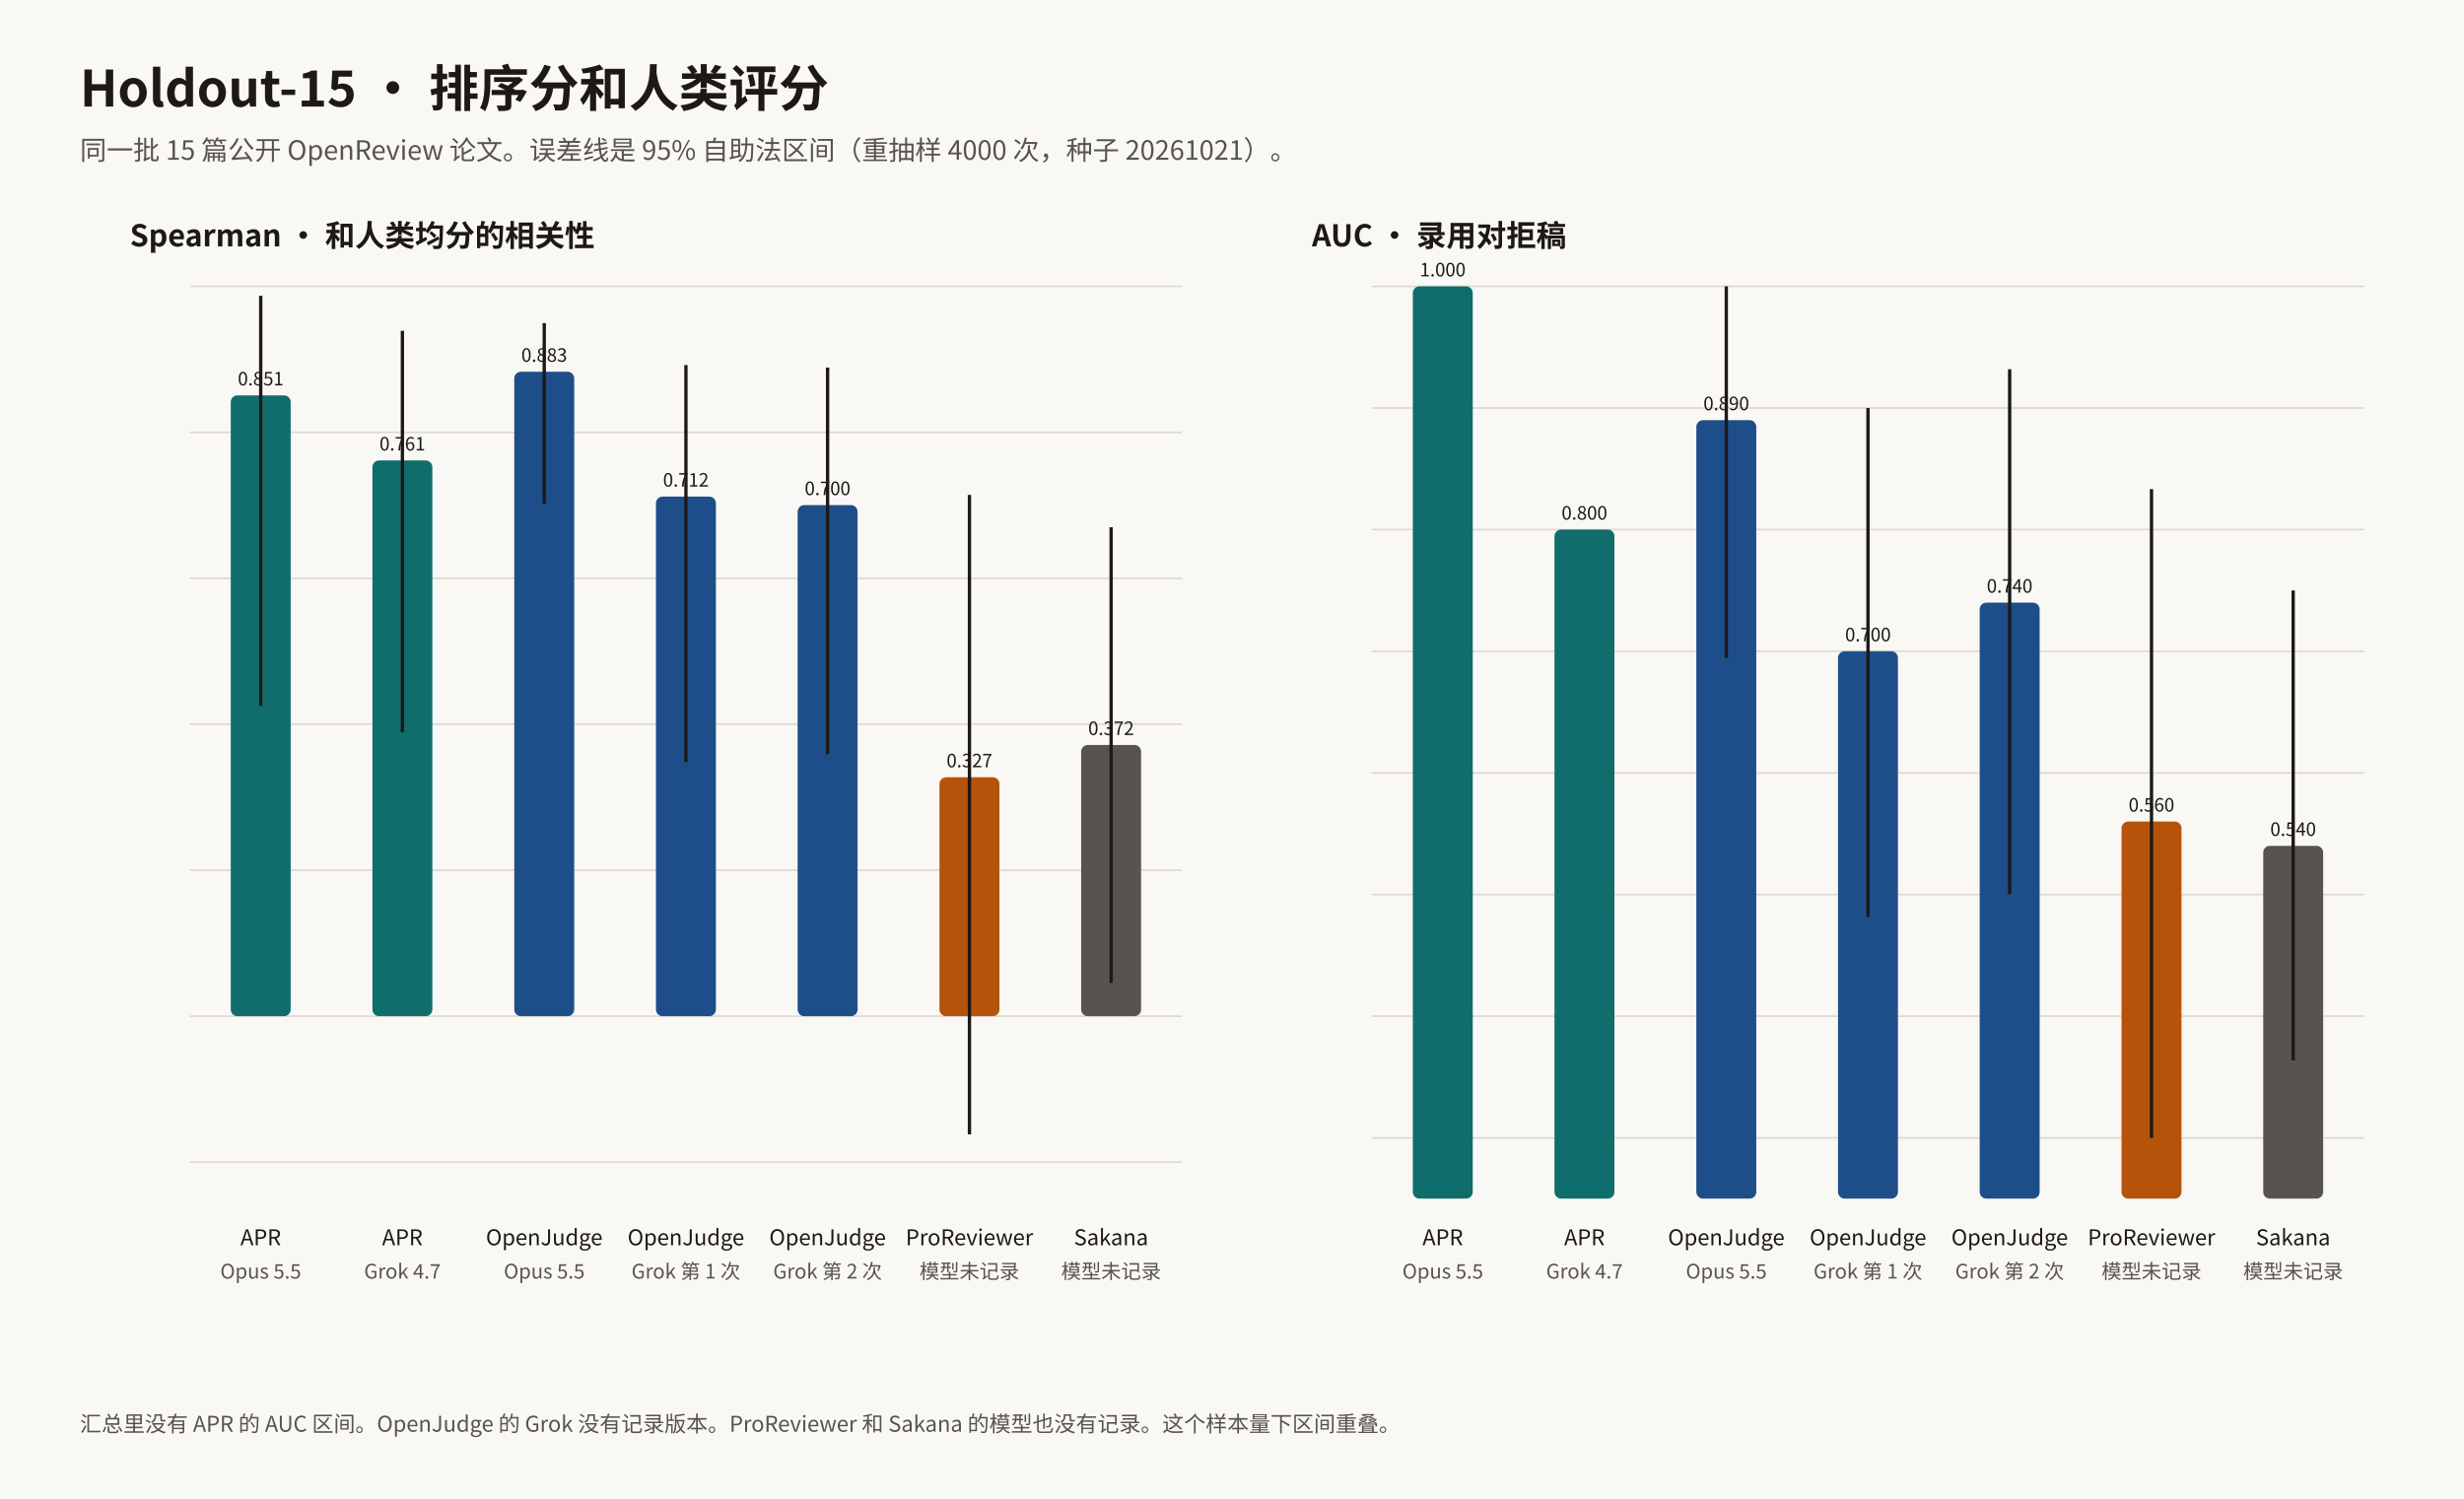
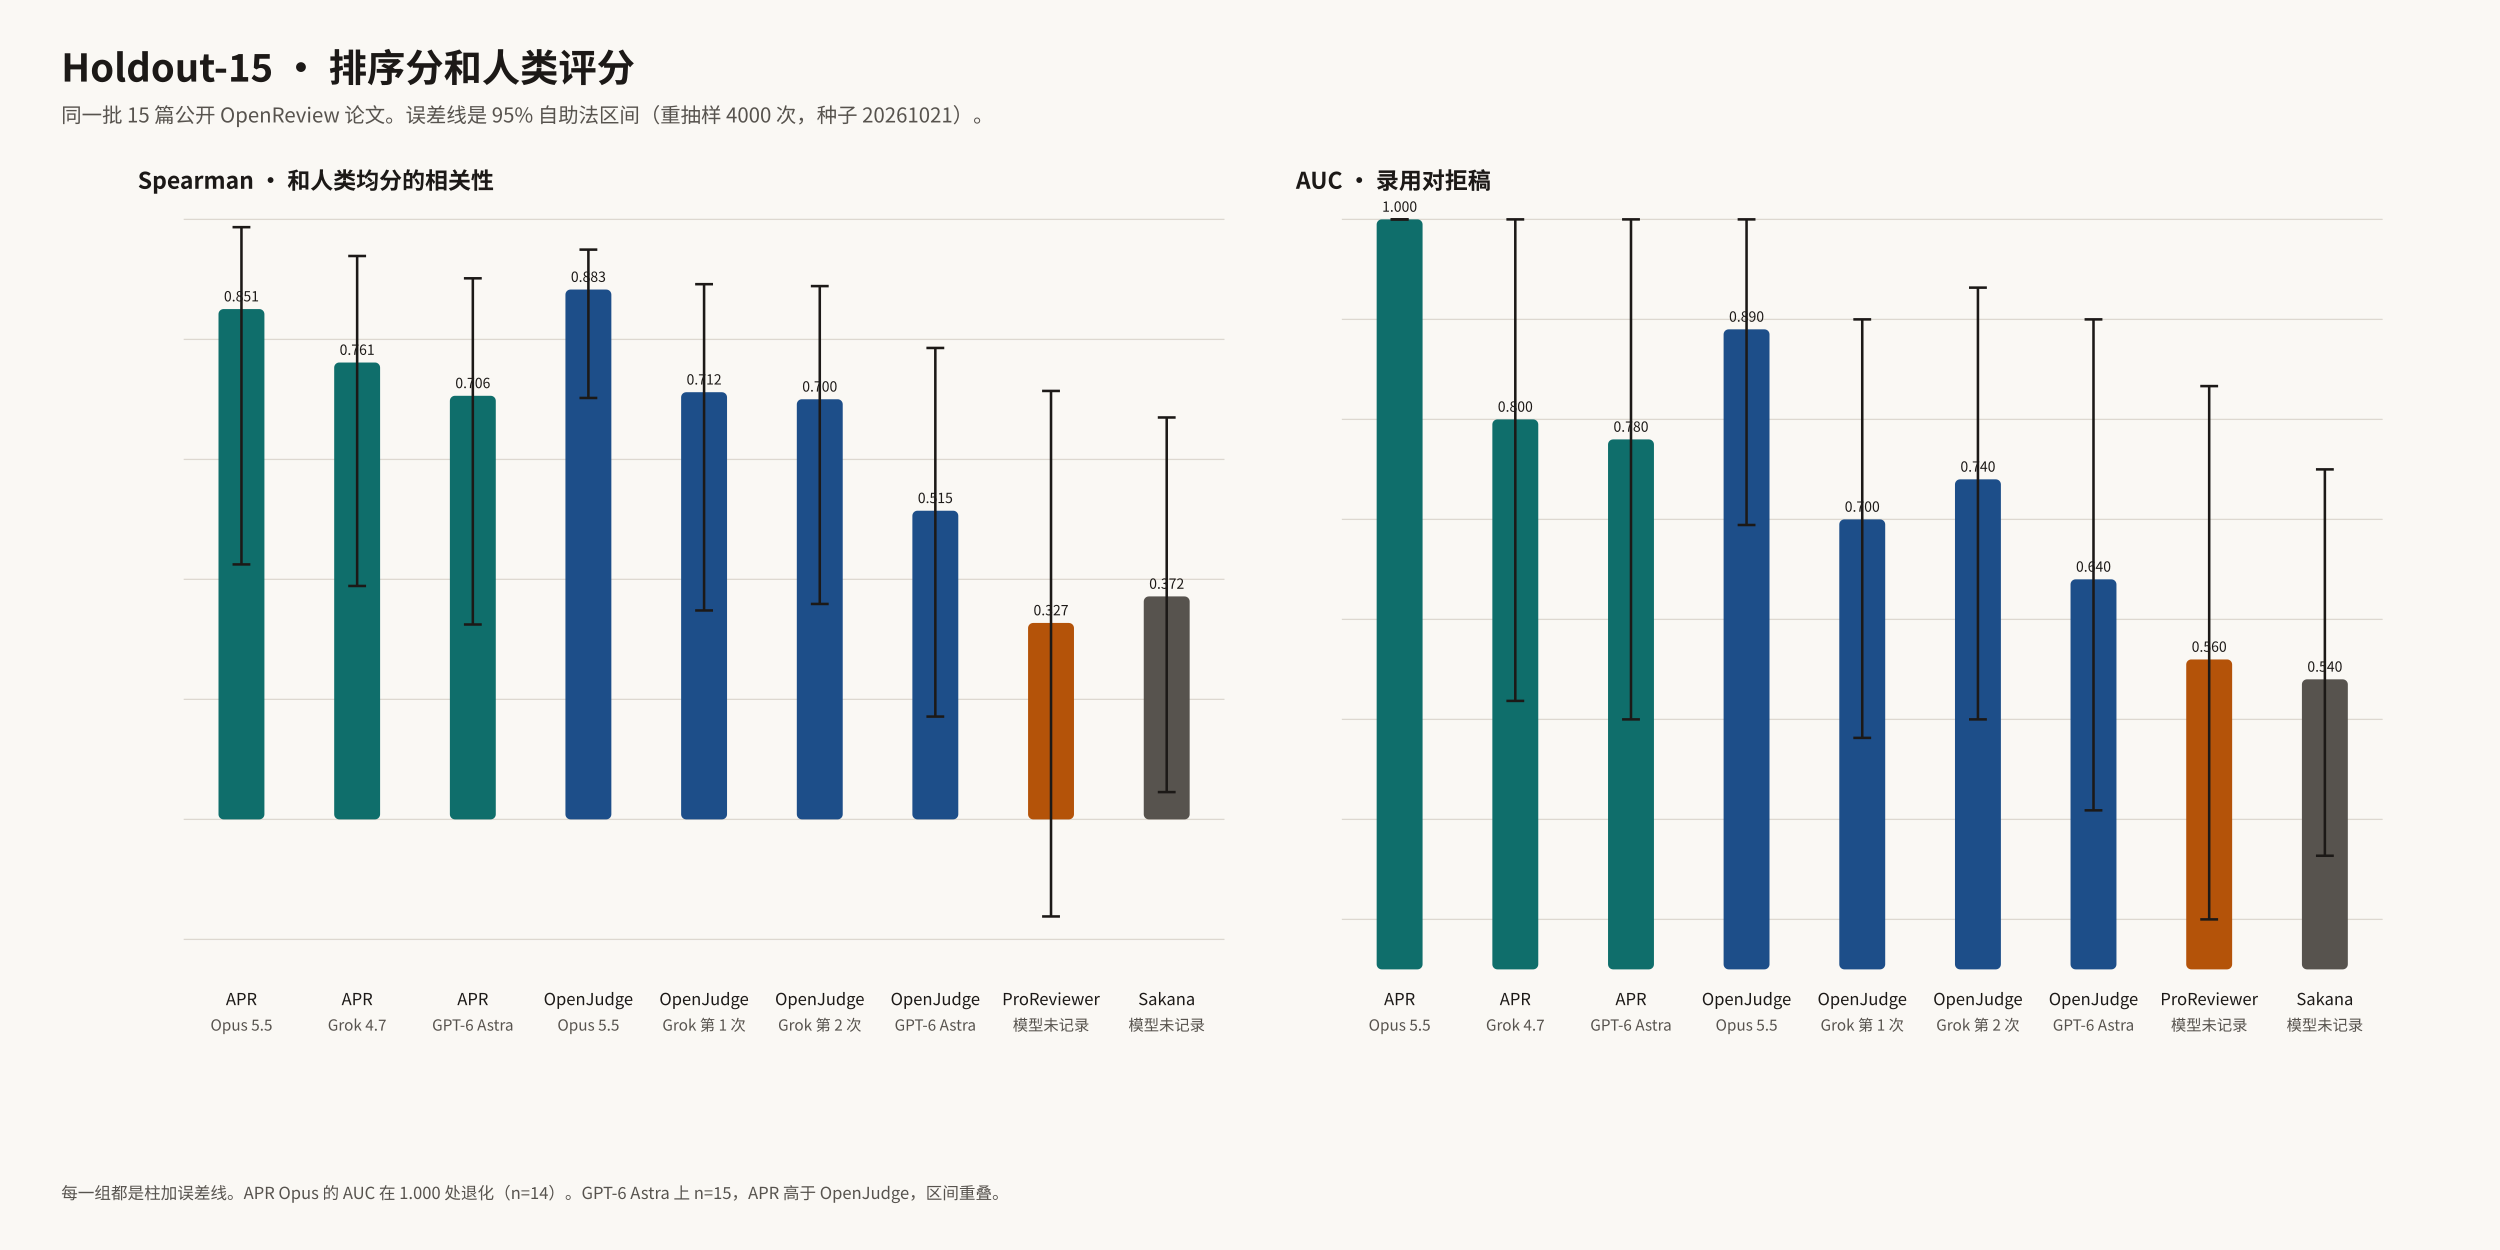
- <svg xmlns="http://www.w3.org/2000/svg" width="1480" height="900" viewBox="0 0 1480 900">
+ <svg xmlns="http://www.w3.org/2000/svg" width="1960" height="980" viewBox="0 0 1960 980">
  <rect width="100%" height="100%" fill="#faf8f4" />
  <text x="48" y="64" font-family="WenQuanYi Micro Hei, Noto Sans CJK SC, sans-serif" font-size="30" font-weight="700" fill="#1c1917">Holdout-15 · 排序分和人类评分</text>
  <text x="48" y="96" font-family="WenQuanYi Micro Hei, Noto Sans CJK SC, sans-serif" font-size="16" fill="#57534e">同一批 15 篇公开 OpenReview 论文。误差线是 95% 自助法区间（重抽样 4000 次，种子 20261021）。</text>
-   <text x="78" y="148" font-family="WenQuanYi Micro Hei, Noto Sans CJK SC, sans-serif" font-size="18" font-weight="600" fill="#1c1917">Spearman · 和人类均分的相关性</text>
-   <line x1="114" y1="698.1" x2="710" y2="698.1" stroke="#ddd8d0" />
-   <line x1="114" y1="610.4" x2="710" y2="610.4" stroke="#ddd8d0" />
-   <line x1="114" y1="522.7" x2="710" y2="522.7" stroke="#ddd8d0" />
-   <line x1="114" y1="435.0" x2="710" y2="435.0" stroke="#ddd8d0" />
-   <line x1="114" y1="347.4" x2="710" y2="347.4" stroke="#ddd8d0" />
-   <line x1="114" y1="259.7" x2="710" y2="259.7" stroke="#ddd8d0" />
-   <line x1="114" y1="172.0" x2="710" y2="172.0" stroke="#ddd8d0" />
-   <rect x="138.6" y="237.5" width="36" height="372.9" rx="4" fill="#0f6e6b" />
-   <line x1="156.6" y1="424.1" x2="156.6" y2="177.7" stroke="#1c1917" stroke-width="2" />
-   <text x="156.6" y="231.5" text-anchor="middle" font-family="WenQuanYi Micro Hei, Noto Sans CJK SC, sans-serif" font-size="11" fill="#1c1917">0.851</text>
-   <text x="156.6" y="748" text-anchor="middle" font-family="WenQuanYi Micro Hei, Noto Sans CJK SC, sans-serif" font-size="13" fill="#1c1917">APR</text>
-   <text x="156.6" y="768" text-anchor="middle" font-family="WenQuanYi Micro Hei, Noto Sans CJK SC, sans-serif" font-size="12" fill="#57534e">Opus 5.5</text>
-   <rect x="223.7" y="276.6" width="36" height="333.8" rx="4" fill="#0f6e6b" />
-   <line x1="241.7" y1="439.9" x2="241.7" y2="198.7" stroke="#1c1917" stroke-width="2" />
-   <text x="241.7" y="270.6" text-anchor="middle" font-family="WenQuanYi Micro Hei, Noto Sans CJK SC, sans-serif" font-size="11" fill="#1c1917">0.761</text>
-   <text x="241.7" y="748" text-anchor="middle" font-family="WenQuanYi Micro Hei, Noto Sans CJK SC, sans-serif" font-size="13" fill="#1c1917">APR</text>
-   <text x="241.7" y="768" text-anchor="middle" font-family="WenQuanYi Micro Hei, Noto Sans CJK SC, sans-serif" font-size="12" fill="#57534e">Grok 4.7</text>
-   <rect x="308.9" y="223.3" width="36" height="387.1" rx="4" fill="#1d4e89" />
-   <line x1="326.9" y1="302.5" x2="326.9" y2="194.1" stroke="#1c1917" stroke-width="2" />
-   <text x="326.9" y="217.3" text-anchor="middle" font-family="WenQuanYi Micro Hei, Noto Sans CJK SC, sans-serif" font-size="11" fill="#1c1917">0.883</text>
-   <text x="326.9" y="748" text-anchor="middle" font-family="WenQuanYi Micro Hei, Noto Sans CJK SC, sans-serif" font-size="13" fill="#1c1917">OpenJudge</text>
-   <text x="326.9" y="768" text-anchor="middle" font-family="WenQuanYi Micro Hei, Noto Sans CJK SC, sans-serif" font-size="12" fill="#57534e">Opus 5.5</text>
-   <rect x="394.0" y="298.3" width="36" height="312.1" rx="4" fill="#1d4e89" />
-   <line x1="412.0" y1="457.8" x2="412.0" y2="219.3" stroke="#1c1917" stroke-width="2" />
-   <text x="412.0" y="292.3" text-anchor="middle" font-family="WenQuanYi Micro Hei, Noto Sans CJK SC, sans-serif" font-size="11" fill="#1c1917">0.712</text>
-   <text x="412.0" y="748" text-anchor="middle" font-family="WenQuanYi Micro Hei, Noto Sans CJK SC, sans-serif" font-size="13" fill="#1c1917">OpenJudge</text>
-   <text x="412.0" y="768" text-anchor="middle" font-family="WenQuanYi Micro Hei, Noto Sans CJK SC, sans-serif" font-size="12" fill="#57534e">Grok 第 1 次</text>
-   <rect x="479.1" y="303.4" width="36" height="307.0" rx="4" fill="#1d4e89" />
-   <line x1="497.1" y1="453.0" x2="497.1" y2="220.8" stroke="#1c1917" stroke-width="2" />
-   <text x="497.1" y="297.4" text-anchor="middle" font-family="WenQuanYi Micro Hei, Noto Sans CJK SC, sans-serif" font-size="11" fill="#1c1917">0.700</text>
-   <text x="497.1" y="748" text-anchor="middle" font-family="WenQuanYi Micro Hei, Noto Sans CJK SC, sans-serif" font-size="13" fill="#1c1917">OpenJudge</text>
-   <text x="497.1" y="768" text-anchor="middle" font-family="WenQuanYi Micro Hei, Noto Sans CJK SC, sans-serif" font-size="12" fill="#57534e">Grok 第 2 次</text>
-   <rect x="564.3" y="466.9" width="36" height="143.5" rx="4" fill="#b45309" />
-   <line x1="582.3" y1="681.4" x2="582.3" y2="297.3" stroke="#1c1917" stroke-width="2" />
-   <text x="582.3" y="460.9" text-anchor="middle" font-family="WenQuanYi Micro Hei, Noto Sans CJK SC, sans-serif" font-size="11" fill="#1c1917">0.327</text>
-   <text x="582.3" y="748" text-anchor="middle" font-family="WenQuanYi Micro Hei, Noto Sans CJK SC, sans-serif" font-size="13" fill="#1c1917">ProReviewer</text>
-   <text x="582.3" y="768" text-anchor="middle" font-family="WenQuanYi Micro Hei, Noto Sans CJK SC, sans-serif" font-size="12" fill="#57534e">模型未记录</text>
-   <rect x="649.4" y="447.5" width="36" height="162.9" rx="4" fill="#57534e" />
-   <line x1="667.4" y1="590.4" x2="667.4" y2="316.7" stroke="#1c1917" stroke-width="2" />
-   <text x="667.4" y="441.5" text-anchor="middle" font-family="WenQuanYi Micro Hei, Noto Sans CJK SC, sans-serif" font-size="11" fill="#1c1917">0.372</text>
-   <text x="667.4" y="748" text-anchor="middle" font-family="WenQuanYi Micro Hei, Noto Sans CJK SC, sans-serif" font-size="13" fill="#1c1917">Sakana</text>
-   <text x="667.4" y="768" text-anchor="middle" font-family="WenQuanYi Micro Hei, Noto Sans CJK SC, sans-serif" font-size="12" fill="#57534e">模型未记录</text>
-   <text x="788" y="148" font-family="WenQuanYi Micro Hei, Noto Sans CJK SC, sans-serif" font-size="18" font-weight="600" fill="#1c1917">AUC · 录用对拒稿</text>
-   <line x1="824" y1="683.5" x2="1420" y2="683.5" stroke="#ddd8d0" />
-   <line x1="824" y1="610.4" x2="1420" y2="610.4" stroke="#ddd8d0" />
-   <line x1="824" y1="537.3" x2="1420" y2="537.3" stroke="#ddd8d0" />
-   <line x1="824" y1="464.3" x2="1420" y2="464.3" stroke="#ddd8d0" />
-   <line x1="824" y1="391.2" x2="1420" y2="391.2" stroke="#ddd8d0" />
-   <line x1="824" y1="318.1" x2="1420" y2="318.1" stroke="#ddd8d0" />
-   <line x1="824" y1="245.1" x2="1420" y2="245.1" stroke="#ddd8d0" />
-   <line x1="824" y1="172.0" x2="1420" y2="172.0" stroke="#ddd8d0" />
-   <rect x="848.6" y="172.0" width="36" height="548.0" rx="4" fill="#0f6e6b" />
-   <text x="866.6" y="166.0" text-anchor="middle" font-family="WenQuanYi Micro Hei, Noto Sans CJK SC, sans-serif" font-size="11" fill="#1c1917">1.000</text>
-   <text x="866.6" y="748" text-anchor="middle" font-family="WenQuanYi Micro Hei, Noto Sans CJK SC, sans-serif" font-size="13" fill="#1c1917">APR</text>
-   <text x="866.6" y="768" text-anchor="middle" font-family="WenQuanYi Micro Hei, Noto Sans CJK SC, sans-serif" font-size="12" fill="#57534e">Opus 5.5</text>
-   <rect x="933.7" y="318.1" width="36" height="401.9" rx="4" fill="#0f6e6b" />
-   <text x="951.7" y="312.1" text-anchor="middle" font-family="WenQuanYi Micro Hei, Noto Sans CJK SC, sans-serif" font-size="11" fill="#1c1917">0.800</text>
-   <text x="951.7" y="748" text-anchor="middle" font-family="WenQuanYi Micro Hei, Noto Sans CJK SC, sans-serif" font-size="13" fill="#1c1917">APR</text>
-   <text x="951.7" y="768" text-anchor="middle" font-family="WenQuanYi Micro Hei, Noto Sans CJK SC, sans-serif" font-size="12" fill="#57534e">Grok 4.7</text>
-   <rect x="1018.9" y="252.4" width="36" height="467.6" rx="4" fill="#1d4e89" />
-   <line x1="1036.9" y1="395.3" x2="1036.9" y2="172.0" stroke="#1c1917" stroke-width="2" />
-   <text x="1036.9" y="246.4" text-anchor="middle" font-family="WenQuanYi Micro Hei, Noto Sans CJK SC, sans-serif" font-size="11" fill="#1c1917">0.890</text>
-   <text x="1036.9" y="748" text-anchor="middle" font-family="WenQuanYi Micro Hei, Noto Sans CJK SC, sans-serif" font-size="13" fill="#1c1917">OpenJudge</text>
-   <text x="1036.9" y="768" text-anchor="middle" font-family="WenQuanYi Micro Hei, Noto Sans CJK SC, sans-serif" font-size="12" fill="#57534e">Opus 5.5</text>
-   <rect x="1104.0" y="391.2" width="36" height="328.8" rx="4" fill="#1d4e89" />
-   <line x1="1122.0" y1="550.9" x2="1122.0" y2="245.1" stroke="#1c1917" stroke-width="2" />
-   <text x="1122.0" y="385.2" text-anchor="middle" font-family="WenQuanYi Micro Hei, Noto Sans CJK SC, sans-serif" font-size="11" fill="#1c1917">0.700</text>
-   <text x="1122.0" y="748" text-anchor="middle" font-family="WenQuanYi Micro Hei, Noto Sans CJK SC, sans-serif" font-size="13" fill="#1c1917">OpenJudge</text>
-   <text x="1122.0" y="768" text-anchor="middle" font-family="WenQuanYi Micro Hei, Noto Sans CJK SC, sans-serif" font-size="12" fill="#57534e">Grok 第 1 次</text>
-   <rect x="1189.1" y="362.0" width="36" height="358.0" rx="4" fill="#1d4e89" />
-   <line x1="1207.1" y1="537.3" x2="1207.1" y2="221.8" stroke="#1c1917" stroke-width="2" />
-   <text x="1207.1" y="356.0" text-anchor="middle" font-family="WenQuanYi Micro Hei, Noto Sans CJK SC, sans-serif" font-size="11" fill="#1c1917">0.740</text>
-   <text x="1207.1" y="748" text-anchor="middle" font-family="WenQuanYi Micro Hei, Noto Sans CJK SC, sans-serif" font-size="13" fill="#1c1917">OpenJudge</text>
-   <text x="1207.1" y="768" text-anchor="middle" font-family="WenQuanYi Micro Hei, Noto Sans CJK SC, sans-serif" font-size="12" fill="#57534e">Grok 第 2 次</text>
-   <rect x="1274.3" y="493.5" width="36" height="226.5" rx="4" fill="#b45309" />
-   <line x1="1292.3" y1="683.5" x2="1292.3" y2="293.8" stroke="#1c1917" stroke-width="2" />
-   <text x="1292.3" y="487.5" text-anchor="middle" font-family="WenQuanYi Micro Hei, Noto Sans CJK SC, sans-serif" font-size="11" fill="#1c1917">0.560</text>
-   <text x="1292.3" y="748" text-anchor="middle" font-family="WenQuanYi Micro Hei, Noto Sans CJK SC, sans-serif" font-size="13" fill="#1c1917">ProReviewer</text>
-   <text x="1292.3" y="768" text-anchor="middle" font-family="WenQuanYi Micro Hei, Noto Sans CJK SC, sans-serif" font-size="12" fill="#57534e">模型未记录</text>
-   <rect x="1359.4" y="508.1" width="36" height="211.9" rx="4" fill="#57534e" />
-   <line x1="1377.4" y1="637.0" x2="1377.4" y2="354.7" stroke="#1c1917" stroke-width="2" />
-   <text x="1377.4" y="502.1" text-anchor="middle" font-family="WenQuanYi Micro Hei, Noto Sans CJK SC, sans-serif" font-size="11" fill="#1c1917">0.540</text>
-   <text x="1377.4" y="748" text-anchor="middle" font-family="WenQuanYi Micro Hei, Noto Sans CJK SC, sans-serif" font-size="13" fill="#1c1917">Sakana</text>
-   <text x="1377.4" y="768" text-anchor="middle" font-family="WenQuanYi Micro Hei, Noto Sans CJK SC, sans-serif" font-size="12" fill="#57534e">模型未记录</text>
-   <text x="48" y="860" font-family="WenQuanYi Micro Hei, Noto Sans CJK SC, sans-serif" font-size="13" fill="#57534e">汇总里没有 APR 的 AUC 区间。OpenJudge 的 Grok 没有记录版本。ProReviewer 和 Sakana 的模型也没有记录。这个样本量下区间重叠。</text>
+   <text x="108" y="148" font-family="WenQuanYi Micro Hei, Noto Sans CJK SC, sans-serif" font-size="18" font-weight="600" fill="#1c1917">Spearman · 和人类均分的相关性</text>
+   <line x1="144" y1="736.5" x2="960" y2="736.5" stroke="#ddd8d0" />
+   <line x1="144" y1="642.4" x2="960" y2="642.4" stroke="#ddd8d0" />
+   <line x1="144" y1="548.3" x2="960" y2="548.3" stroke="#ddd8d0" />
+   <line x1="144" y1="454.2" x2="960" y2="454.2" stroke="#ddd8d0" />
+   <line x1="144" y1="360.2" x2="960" y2="360.2" stroke="#ddd8d0" />
+   <line x1="144" y1="266.1" x2="960" y2="266.1" stroke="#ddd8d0" />
+   <line x1="144" y1="172.0" x2="960" y2="172.0" stroke="#ddd8d0" />
+   <rect x="171.3" y="242.3" width="36" height="400.1" rx="4" fill="#0f6e6b" />
+   <line x1="189.3" y1="442.5" x2="189.3" y2="178.1" stroke="#1c1917" stroke-width="2" />
+   <line x1="182.3" y1="442.5" x2="196.3" y2="442.5" stroke="#1c1917" stroke-width="2" />
+   <line x1="182.3" y1="178.1" x2="196.3" y2="178.1" stroke="#1c1917" stroke-width="2" />
+   <text x="189.3" y="236.3" text-anchor="middle" font-family="WenQuanYi Micro Hei, Noto Sans CJK SC, sans-serif" font-size="11" fill="#1c1917">0.851</text>
+   <text x="189.3" y="788" text-anchor="middle" font-family="WenQuanYi Micro Hei, Noto Sans CJK SC, sans-serif" font-size="13" fill="#1c1917">APR</text>
+   <text x="189.3" y="808" text-anchor="middle" font-family="WenQuanYi Micro Hei, Noto Sans CJK SC, sans-serif" font-size="12" fill="#57534e">Opus 5.5</text>
+   <rect x="262.0" y="284.2" width="36" height="358.2" rx="4" fill="#0f6e6b" />
+   <line x1="280.0" y1="459.4" x2="280.0" y2="200.7" stroke="#1c1917" stroke-width="2" />
+   <line x1="273.0" y1="459.4" x2="287.0" y2="459.4" stroke="#1c1917" stroke-width="2" />
+   <line x1="273.0" y1="200.7" x2="287.0" y2="200.7" stroke="#1c1917" stroke-width="2" />
+   <text x="280.0" y="278.2" text-anchor="middle" font-family="WenQuanYi Micro Hei, Noto Sans CJK SC, sans-serif" font-size="11" fill="#1c1917">0.761</text>
+   <text x="280.0" y="788" text-anchor="middle" font-family="WenQuanYi Micro Hei, Noto Sans CJK SC, sans-serif" font-size="13" fill="#1c1917">APR</text>
+   <text x="280.0" y="808" text-anchor="middle" font-family="WenQuanYi Micro Hei, Noto Sans CJK SC, sans-serif" font-size="12" fill="#57534e">Grok 4.7</text>
+   <rect x="352.7" y="310.3" width="36" height="332.1" rx="4" fill="#0f6e6b" />
+   <line x1="370.7" y1="489.6" x2="370.7" y2="218.2" stroke="#1c1917" stroke-width="2" />
+   <line x1="363.7" y1="489.6" x2="377.7" y2="489.6" stroke="#1c1917" stroke-width="2" />
+   <line x1="363.7" y1="218.2" x2="377.7" y2="218.2" stroke="#1c1917" stroke-width="2" />
+   <text x="370.7" y="304.3" text-anchor="middle" font-family="WenQuanYi Micro Hei, Noto Sans CJK SC, sans-serif" font-size="11" fill="#1c1917">0.706</text>
+   <text x="370.7" y="788" text-anchor="middle" font-family="WenQuanYi Micro Hei, Noto Sans CJK SC, sans-serif" font-size="13" fill="#1c1917">APR</text>
+   <text x="370.7" y="808" text-anchor="middle" font-family="WenQuanYi Micro Hei, Noto Sans CJK SC, sans-serif" font-size="12" fill="#57534e">GPT-6 Astra</text>
+   <rect x="443.3" y="227.0" width="36" height="415.4" rx="4" fill="#1d4e89" />
+   <line x1="461.3" y1="312.0" x2="461.3" y2="195.7" stroke="#1c1917" stroke-width="2" />
+   <line x1="454.3" y1="312.0" x2="468.3" y2="312.0" stroke="#1c1917" stroke-width="2" />
+   <line x1="454.3" y1="195.7" x2="468.3" y2="195.7" stroke="#1c1917" stroke-width="2" />
+   <text x="461.3" y="221.0" text-anchor="middle" font-family="WenQuanYi Micro Hei, Noto Sans CJK SC, sans-serif" font-size="11" fill="#1c1917">0.883</text>
+   <text x="461.3" y="788" text-anchor="middle" font-family="WenQuanYi Micro Hei, Noto Sans CJK SC, sans-serif" font-size="13" fill="#1c1917">OpenJudge</text>
+   <text x="461.3" y="808" text-anchor="middle" font-family="WenQuanYi Micro Hei, Noto Sans CJK SC, sans-serif" font-size="12" fill="#57534e">Opus 5.5</text>
+   <rect x="534.0" y="307.5" width="36" height="334.9" rx="4" fill="#1d4e89" />
+   <line x1="552.0" y1="478.6" x2="552.0" y2="222.8" stroke="#1c1917" stroke-width="2" />
+   <line x1="545.0" y1="478.6" x2="559.0" y2="478.6" stroke="#1c1917" stroke-width="2" />
+   <line x1="545.0" y1="222.8" x2="559.0" y2="222.8" stroke="#1c1917" stroke-width="2" />
+   <text x="552.0" y="301.5" text-anchor="middle" font-family="WenQuanYi Micro Hei, Noto Sans CJK SC, sans-serif" font-size="11" fill="#1c1917">0.712</text>
+   <text x="552.0" y="788" text-anchor="middle" font-family="WenQuanYi Micro Hei, Noto Sans CJK SC, sans-serif" font-size="13" fill="#1c1917">OpenJudge</text>
+   <text x="552.0" y="808" text-anchor="middle" font-family="WenQuanYi Micro Hei, Noto Sans CJK SC, sans-serif" font-size="12" fill="#57534e">Grok 第 1 次</text>
+   <rect x="624.7" y="313.0" width="36" height="329.4" rx="4" fill="#1d4e89" />
+   <line x1="642.7" y1="473.5" x2="642.7" y2="224.3" stroke="#1c1917" stroke-width="2" />
+   <line x1="635.7" y1="473.5" x2="649.7" y2="473.5" stroke="#1c1917" stroke-width="2" />
+   <line x1="635.7" y1="224.3" x2="649.7" y2="224.3" stroke="#1c1917" stroke-width="2" />
+   <text x="642.7" y="307.0" text-anchor="middle" font-family="WenQuanYi Micro Hei, Noto Sans CJK SC, sans-serif" font-size="11" fill="#1c1917">0.700</text>
+   <text x="642.7" y="788" text-anchor="middle" font-family="WenQuanYi Micro Hei, Noto Sans CJK SC, sans-serif" font-size="13" fill="#1c1917">OpenJudge</text>
+   <text x="642.7" y="808" text-anchor="middle" font-family="WenQuanYi Micro Hei, Noto Sans CJK SC, sans-serif" font-size="12" fill="#57534e">Grok 第 2 次</text>
+   <rect x="715.3" y="400.4" width="36" height="242.0" rx="4" fill="#1d4e89" />
+   <line x1="733.3" y1="561.8" x2="733.3" y2="272.8" stroke="#1c1917" stroke-width="2" />
+   <line x1="726.3" y1="561.8" x2="740.3" y2="561.8" stroke="#1c1917" stroke-width="2" />
+   <line x1="726.3" y1="272.8" x2="740.3" y2="272.8" stroke="#1c1917" stroke-width="2" />
+   <text x="733.3" y="394.4" text-anchor="middle" font-family="WenQuanYi Micro Hei, Noto Sans CJK SC, sans-serif" font-size="11" fill="#1c1917">0.515</text>
+   <text x="733.3" y="788" text-anchor="middle" font-family="WenQuanYi Micro Hei, Noto Sans CJK SC, sans-serif" font-size="13" fill="#1c1917">OpenJudge</text>
+   <text x="733.3" y="808" text-anchor="middle" font-family="WenQuanYi Micro Hei, Noto Sans CJK SC, sans-serif" font-size="12" fill="#57534e">GPT-6 Astra</text>
+   <rect x="806.0" y="488.4" width="36" height="154.0" rx="4" fill="#b45309" />
+   <line x1="824.0" y1="718.5" x2="824.0" y2="306.5" stroke="#1c1917" stroke-width="2" />
+   <line x1="817.0" y1="718.5" x2="831.0" y2="718.5" stroke="#1c1917" stroke-width="2" />
+   <line x1="817.0" y1="306.5" x2="831.0" y2="306.5" stroke="#1c1917" stroke-width="2" />
+   <text x="824.0" y="482.4" text-anchor="middle" font-family="WenQuanYi Micro Hei, Noto Sans CJK SC, sans-serif" font-size="11" fill="#1c1917">0.327</text>
+   <text x="824.0" y="788" text-anchor="middle" font-family="WenQuanYi Micro Hei, Noto Sans CJK SC, sans-serif" font-size="13" fill="#1c1917">ProReviewer</text>
+   <text x="824.0" y="808" text-anchor="middle" font-family="WenQuanYi Micro Hei, Noto Sans CJK SC, sans-serif" font-size="12" fill="#57534e">模型未记录</text>
+   <rect x="896.7" y="467.6" width="36" height="174.8" rx="4" fill="#57534e" />
+   <line x1="914.7" y1="621.0" x2="914.7" y2="327.3" stroke="#1c1917" stroke-width="2" />
+   <line x1="907.7" y1="621.0" x2="921.7" y2="621.0" stroke="#1c1917" stroke-width="2" />
+   <line x1="907.7" y1="327.3" x2="921.7" y2="327.3" stroke="#1c1917" stroke-width="2" />
+   <text x="914.7" y="461.6" text-anchor="middle" font-family="WenQuanYi Micro Hei, Noto Sans CJK SC, sans-serif" font-size="11" fill="#1c1917">0.372</text>
+   <text x="914.7" y="788" text-anchor="middle" font-family="WenQuanYi Micro Hei, Noto Sans CJK SC, sans-serif" font-size="13" fill="#1c1917">Sakana</text>
+   <text x="914.7" y="808" text-anchor="middle" font-family="WenQuanYi Micro Hei, Noto Sans CJK SC, sans-serif" font-size="12" fill="#57534e">模型未记录</text>
+   <text x="1016" y="148" font-family="WenQuanYi Micro Hei, Noto Sans CJK SC, sans-serif" font-size="18" font-weight="600" fill="#1c1917">AUC · 录用对拒稿</text>
+   <line x1="1052" y1="720.8" x2="1868" y2="720.8" stroke="#ddd8d0" />
+   <line x1="1052" y1="642.4" x2="1868" y2="642.4" stroke="#ddd8d0" />
+   <line x1="1052" y1="564.0" x2="1868" y2="564.0" stroke="#ddd8d0" />
+   <line x1="1052" y1="485.6" x2="1868" y2="485.6" stroke="#ddd8d0" />
+   <line x1="1052" y1="407.2" x2="1868" y2="407.2" stroke="#ddd8d0" />
+   <line x1="1052" y1="328.8" x2="1868" y2="328.8" stroke="#ddd8d0" />
+   <line x1="1052" y1="250.4" x2="1868" y2="250.4" stroke="#ddd8d0" />
+   <line x1="1052" y1="172.0" x2="1868" y2="172.0" stroke="#ddd8d0" />
+   <rect x="1079.3" y="172.0" width="36" height="588.0" rx="4" fill="#0f6e6b" />
+   <line x1="1097.3" y1="172.0" x2="1097.3" y2="172.0" stroke="#1c1917" stroke-width="2" />
+   <line x1="1090.3" y1="172.0" x2="1104.3" y2="172.0" stroke="#1c1917" stroke-width="2" />
+   <line x1="1090.3" y1="172.0" x2="1104.3" y2="172.0" stroke="#1c1917" stroke-width="2" />
+   <text x="1097.3" y="166.0" text-anchor="middle" font-family="WenQuanYi Micro Hei, Noto Sans CJK SC, sans-serif" font-size="11" fill="#1c1917">1.000</text>
+   <text x="1097.3" y="788" text-anchor="middle" font-family="WenQuanYi Micro Hei, Noto Sans CJK SC, sans-serif" font-size="13" fill="#1c1917">APR</text>
+   <text x="1097.3" y="808" text-anchor="middle" font-family="WenQuanYi Micro Hei, Noto Sans CJK SC, sans-serif" font-size="12" fill="#57534e">Opus 5.5</text>
+   <rect x="1170.0" y="328.8" width="36" height="431.2" rx="4" fill="#0f6e6b" />
+   <line x1="1188.0" y1="549.5" x2="1188.0" y2="172.0" stroke="#1c1917" stroke-width="2" />
+   <line x1="1181.0" y1="549.5" x2="1195.0" y2="549.5" stroke="#1c1917" stroke-width="2" />
+   <line x1="1181.0" y1="172.0" x2="1195.0" y2="172.0" stroke="#1c1917" stroke-width="2" />
+   <text x="1188.0" y="322.8" text-anchor="middle" font-family="WenQuanYi Micro Hei, Noto Sans CJK SC, sans-serif" font-size="11" fill="#1c1917">0.800</text>
+   <text x="1188.0" y="788" text-anchor="middle" font-family="WenQuanYi Micro Hei, Noto Sans CJK SC, sans-serif" font-size="13" fill="#1c1917">APR</text>
+   <text x="1188.0" y="808" text-anchor="middle" font-family="WenQuanYi Micro Hei, Noto Sans CJK SC, sans-serif" font-size="12" fill="#57534e">Grok 4.7</text>
+   <rect x="1260.7" y="344.5" width="36" height="415.5" rx="4" fill="#0f6e6b" />
+   <line x1="1278.7" y1="564.0" x2="1278.7" y2="172.0" stroke="#1c1917" stroke-width="2" />
+   <line x1="1271.7" y1="564.0" x2="1285.7" y2="564.0" stroke="#1c1917" stroke-width="2" />
+   <line x1="1271.7" y1="172.0" x2="1285.7" y2="172.0" stroke="#1c1917" stroke-width="2" />
+   <text x="1278.7" y="338.5" text-anchor="middle" font-family="WenQuanYi Micro Hei, Noto Sans CJK SC, sans-serif" font-size="11" fill="#1c1917">0.780</text>
+   <text x="1278.7" y="788" text-anchor="middle" font-family="WenQuanYi Micro Hei, Noto Sans CJK SC, sans-serif" font-size="13" fill="#1c1917">APR</text>
+   <text x="1278.7" y="808" text-anchor="middle" font-family="WenQuanYi Micro Hei, Noto Sans CJK SC, sans-serif" font-size="12" fill="#57534e">GPT-6 Astra</text>
+   <rect x="1351.3" y="258.2" width="36" height="501.8" rx="4" fill="#1d4e89" />
+   <line x1="1369.3" y1="411.6" x2="1369.3" y2="172.0" stroke="#1c1917" stroke-width="2" />
+   <line x1="1362.3" y1="411.6" x2="1376.3" y2="411.6" stroke="#1c1917" stroke-width="2" />
+   <line x1="1362.3" y1="172.0" x2="1376.3" y2="172.0" stroke="#1c1917" stroke-width="2" />
+   <text x="1369.3" y="252.2" text-anchor="middle" font-family="WenQuanYi Micro Hei, Noto Sans CJK SC, sans-serif" font-size="11" fill="#1c1917">0.890</text>
+   <text x="1369.3" y="788" text-anchor="middle" font-family="WenQuanYi Micro Hei, Noto Sans CJK SC, sans-serif" font-size="13" fill="#1c1917">OpenJudge</text>
+   <text x="1369.3" y="808" text-anchor="middle" font-family="WenQuanYi Micro Hei, Noto Sans CJK SC, sans-serif" font-size="12" fill="#57534e">Opus 5.5</text>
+   <rect x="1442.0" y="407.2" width="36" height="352.8" rx="4" fill="#1d4e89" />
+   <line x1="1460.0" y1="578.5" x2="1460.0" y2="250.4" stroke="#1c1917" stroke-width="2" />
+   <line x1="1453.0" y1="578.5" x2="1467.0" y2="578.5" stroke="#1c1917" stroke-width="2" />
+   <line x1="1453.0" y1="250.4" x2="1467.0" y2="250.4" stroke="#1c1917" stroke-width="2" />
+   <text x="1460.0" y="401.2" text-anchor="middle" font-family="WenQuanYi Micro Hei, Noto Sans CJK SC, sans-serif" font-size="11" fill="#1c1917">0.700</text>
+   <text x="1460.0" y="788" text-anchor="middle" font-family="WenQuanYi Micro Hei, Noto Sans CJK SC, sans-serif" font-size="13" fill="#1c1917">OpenJudge</text>
+   <text x="1460.0" y="808" text-anchor="middle" font-family="WenQuanYi Micro Hei, Noto Sans CJK SC, sans-serif" font-size="12" fill="#57534e">Grok 第 1 次</text>
+   <rect x="1532.7" y="375.8" width="36" height="384.2" rx="4" fill="#1d4e89" />
+   <line x1="1550.7" y1="564.0" x2="1550.7" y2="225.5" stroke="#1c1917" stroke-width="2" />
+   <line x1="1543.7" y1="564.0" x2="1557.7" y2="564.0" stroke="#1c1917" stroke-width="2" />
+   <line x1="1543.7" y1="225.5" x2="1557.7" y2="225.5" stroke="#1c1917" stroke-width="2" />
+   <text x="1550.7" y="369.8" text-anchor="middle" font-family="WenQuanYi Micro Hei, Noto Sans CJK SC, sans-serif" font-size="11" fill="#1c1917">0.740</text>
+   <text x="1550.7" y="788" text-anchor="middle" font-family="WenQuanYi Micro Hei, Noto Sans CJK SC, sans-serif" font-size="13" fill="#1c1917">OpenJudge</text>
+   <text x="1550.7" y="808" text-anchor="middle" font-family="WenQuanYi Micro Hei, Noto Sans CJK SC, sans-serif" font-size="12" fill="#57534e">Grok 第 2 次</text>
+   <rect x="1623.3" y="454.2" width="36" height="305.8" rx="4" fill="#1d4e89" />
+   <line x1="1641.3" y1="635.3" x2="1641.3" y2="250.4" stroke="#1c1917" stroke-width="2" />
+   <line x1="1634.3" y1="635.3" x2="1648.3" y2="635.3" stroke="#1c1917" stroke-width="2" />
+   <line x1="1634.3" y1="250.4" x2="1648.3" y2="250.4" stroke="#1c1917" stroke-width="2" />
+   <text x="1641.3" y="448.2" text-anchor="middle" font-family="WenQuanYi Micro Hei, Noto Sans CJK SC, sans-serif" font-size="11" fill="#1c1917">0.640</text>
+   <text x="1641.3" y="788" text-anchor="middle" font-family="WenQuanYi Micro Hei, Noto Sans CJK SC, sans-serif" font-size="13" fill="#1c1917">OpenJudge</text>
+   <text x="1641.3" y="808" text-anchor="middle" font-family="WenQuanYi Micro Hei, Noto Sans CJK SC, sans-serif" font-size="12" fill="#57534e">GPT-6 Astra</text>
+   <rect x="1714.0" y="517.0" width="36" height="243.0" rx="4" fill="#b45309" />
+   <line x1="1732.0" y1="720.8" x2="1732.0" y2="302.7" stroke="#1c1917" stroke-width="2" />
+   <line x1="1725.0" y1="720.8" x2="1739.0" y2="720.8" stroke="#1c1917" stroke-width="2" />
+   <line x1="1725.0" y1="302.7" x2="1739.0" y2="302.7" stroke="#1c1917" stroke-width="2" />
+   <text x="1732.0" y="511.0" text-anchor="middle" font-family="WenQuanYi Micro Hei, Noto Sans CJK SC, sans-serif" font-size="11" fill="#1c1917">0.560</text>
+   <text x="1732.0" y="788" text-anchor="middle" font-family="WenQuanYi Micro Hei, Noto Sans CJK SC, sans-serif" font-size="13" fill="#1c1917">ProReviewer</text>
+   <text x="1732.0" y="808" text-anchor="middle" font-family="WenQuanYi Micro Hei, Noto Sans CJK SC, sans-serif" font-size="12" fill="#57534e">模型未记录</text>
+   <rect x="1804.7" y="532.6" width="36" height="227.4" rx="4" fill="#57534e" />
+   <line x1="1822.7" y1="670.9" x2="1822.7" y2="368.0" stroke="#1c1917" stroke-width="2" />
+   <line x1="1815.7" y1="670.9" x2="1829.7" y2="670.9" stroke="#1c1917" stroke-width="2" />
+   <line x1="1815.7" y1="368.0" x2="1829.7" y2="368.0" stroke="#1c1917" stroke-width="2" />
+   <text x="1822.7" y="526.6" text-anchor="middle" font-family="WenQuanYi Micro Hei, Noto Sans CJK SC, sans-serif" font-size="11" fill="#1c1917">0.540</text>
+   <text x="1822.7" y="788" text-anchor="middle" font-family="WenQuanYi Micro Hei, Noto Sans CJK SC, sans-serif" font-size="13" fill="#1c1917">Sakana</text>
+   <text x="1822.7" y="808" text-anchor="middle" font-family="WenQuanYi Micro Hei, Noto Sans CJK SC, sans-serif" font-size="12" fill="#57534e">模型未记录</text>
+   <text x="48" y="940" font-family="WenQuanYi Micro Hei, Noto Sans CJK SC, sans-serif" font-size="13" fill="#57534e">每一组都是柱加误差线。APR Opus 的 AUC 在 1.000 处退化（n=14）。GPT-6 Astra 上 n=15，APR 高于 OpenJudge，区间重叠。</text>
</svg>
